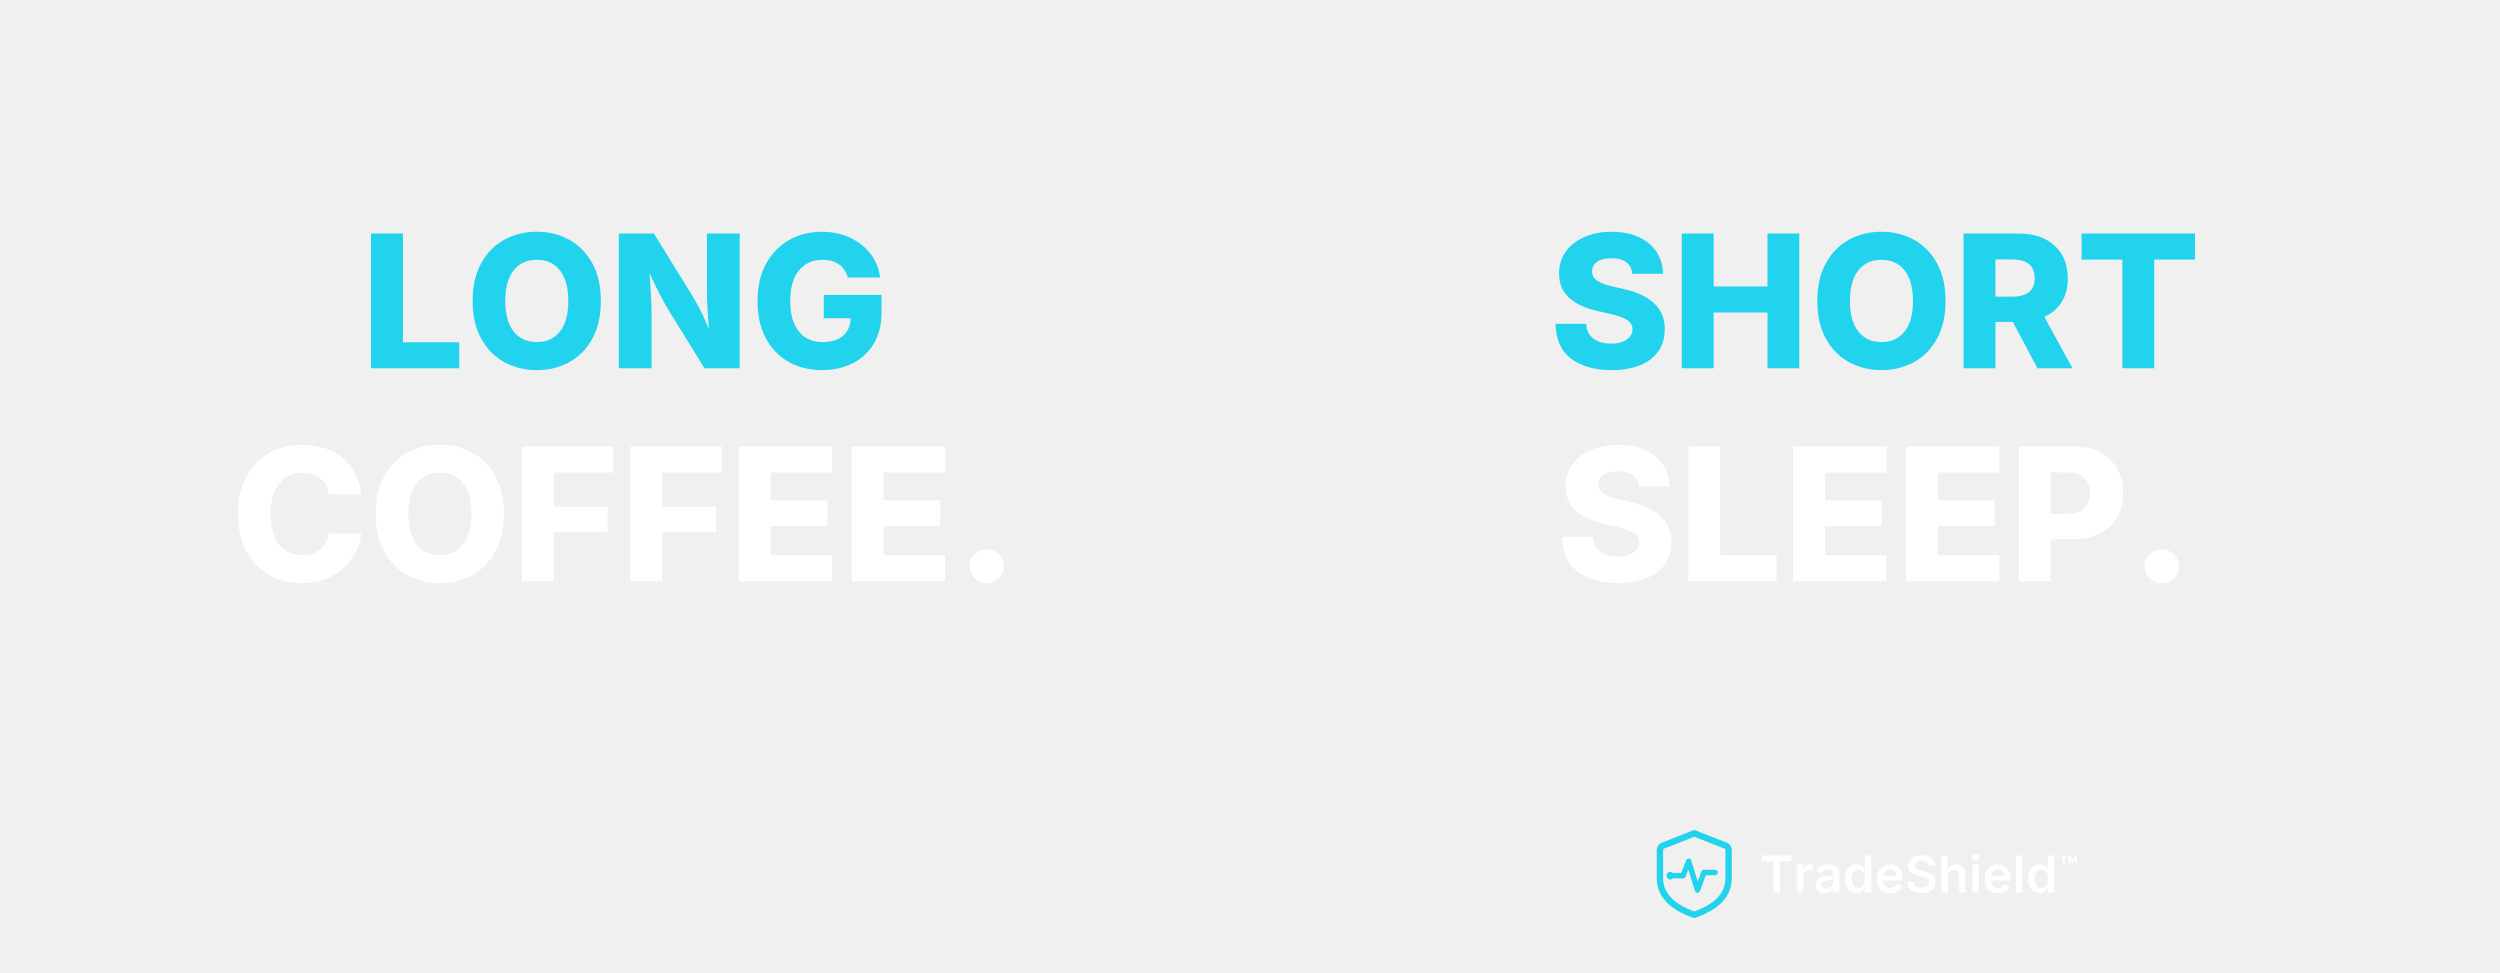
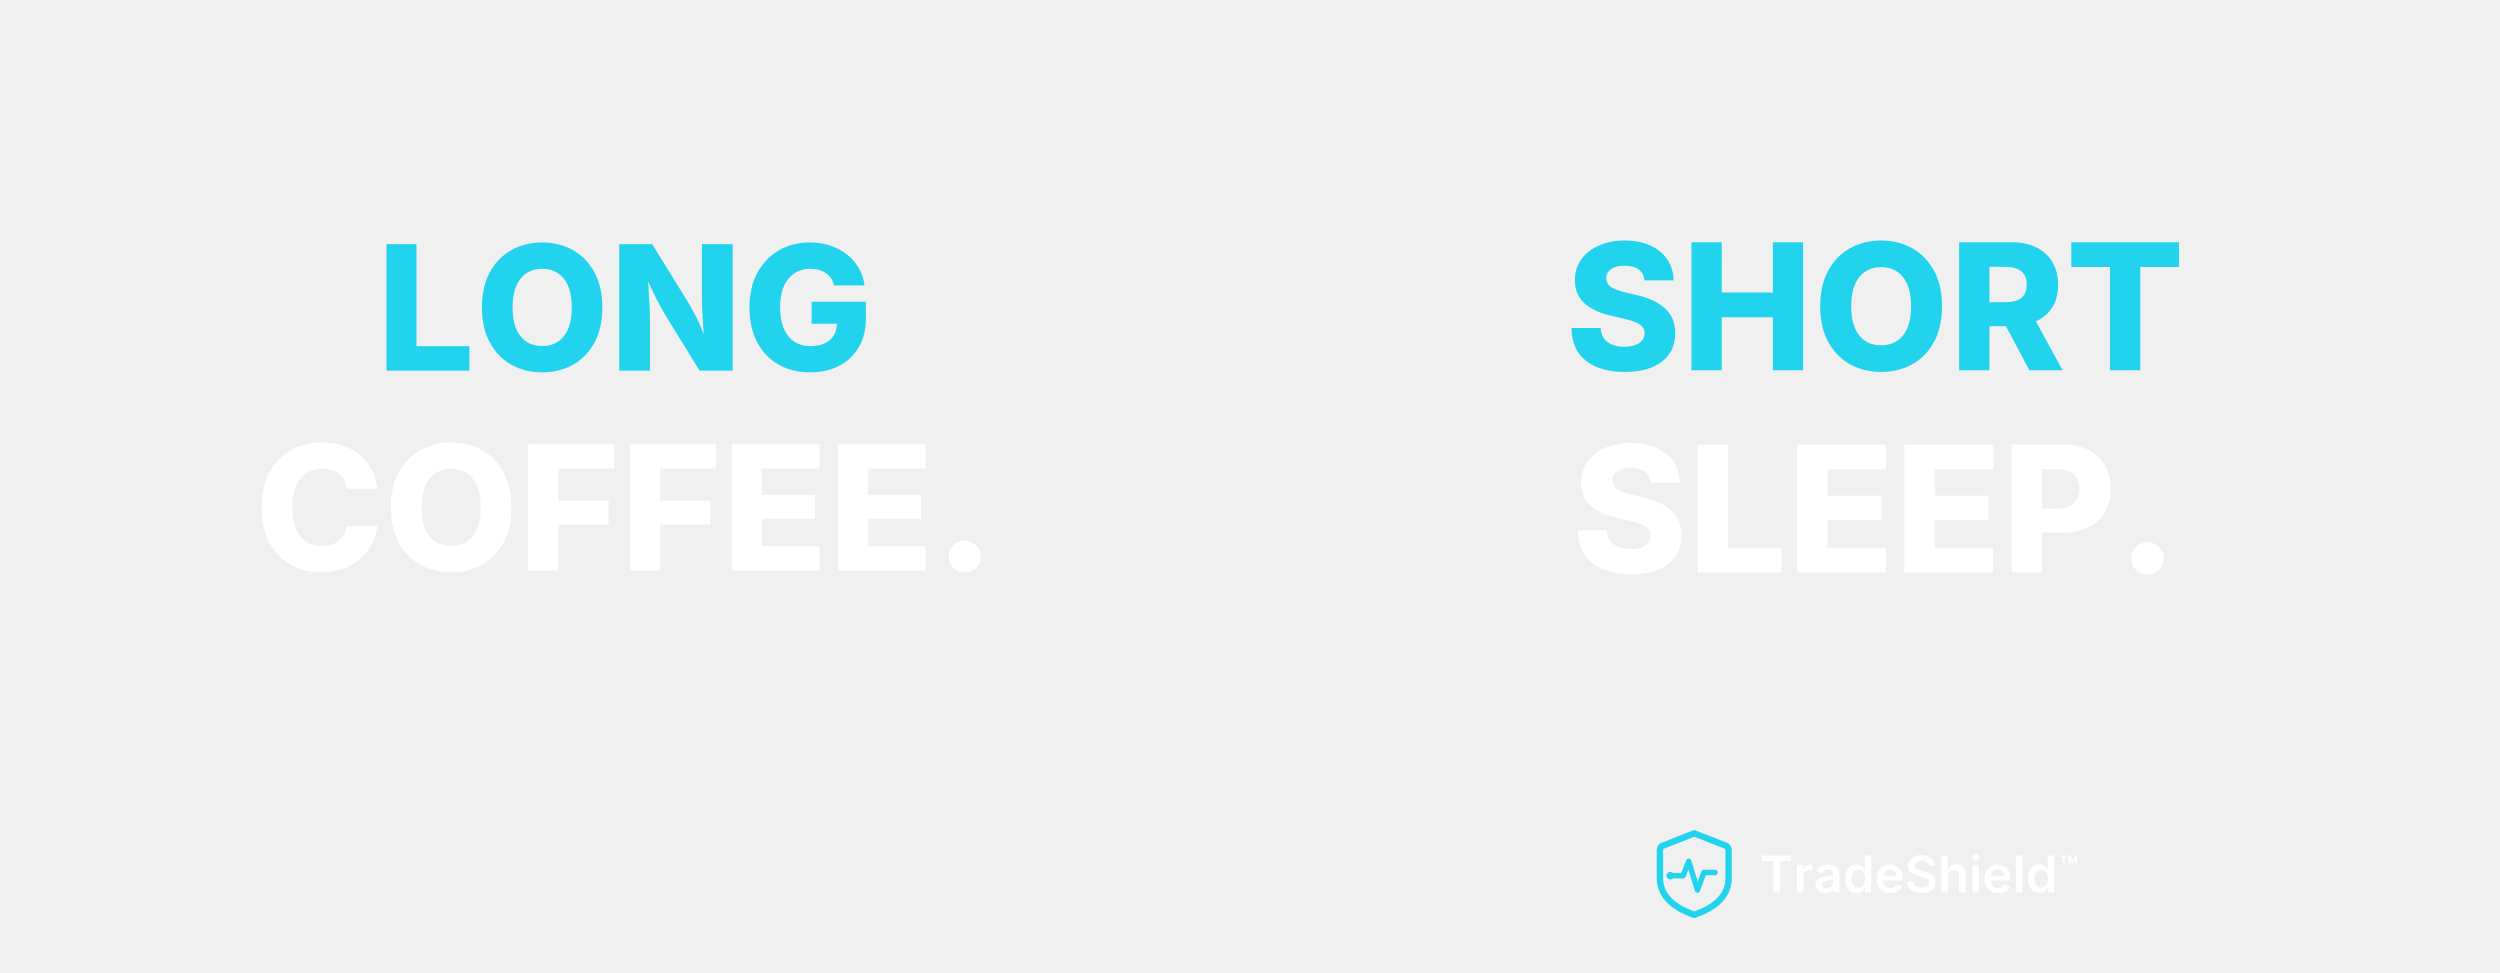
<svg xmlns="http://www.w3.org/2000/svg" width="9in" height="3.5in" viewBox="0 0 2700 1050">
-   <path fill="#22D3EE" d="M400.684 397.754V252.246H435.156V369.629H495.996V397.754Z M579.785 399.707Q560.156 399.707 544.482 391.016Q528.809 382.324 519.629 365.625Q510.449 348.926 510.449 325.098Q510.449 301.074 519.629 284.375Q528.809 267.676 544.482 258.984Q560.156 250.293 579.785 250.293Q599.219 250.293 614.893 258.984Q630.566 267.676 639.746 284.375Q648.926 301.074 648.926 325.098Q648.926 349.023 639.746 365.723Q630.566 382.422 614.893 391.064Q599.219 399.707 579.785 399.707ZM579.785 369.434Q595.605 369.434 604.688 358.057Q613.77 346.68 613.77 325.098Q613.77 303.418 604.688 291.992Q595.605 280.566 579.785 280.566Q563.867 280.566 554.785 291.992Q545.703 303.418 545.703 325.098Q545.703 346.68 554.785 358.057Q563.867 369.434 579.785 369.434Z M668.359 397.754V252.246H706.25L746.875 317.969Q751.758 326.074 756.348 334.863Q760.938 343.652 765.527 355.566Q764.746 344.629 764.111 333.203Q763.477 321.777 763.477 314.16V252.246H798.828V397.754H760.84L723.633 337.5Q719.336 330.469 715.869 324.121Q712.402 317.773 709.033 310.84Q705.664 303.906 701.562 295.215Q702.441 308.105 703.076 319.385Q703.711 330.664 703.711 337.5V397.754Z M887.988 399.707Q867.188 399.707 851.465 390.674Q835.742 381.641 826.953 364.941Q818.164 348.242 818.164 325.293Q818.164 301.465 827.441 284.717Q836.719 267.969 852.441 259.131Q868.164 250.293 887.598 250.293Q904.297 250.293 917.871 256.592Q931.445 262.891 940.088 274.072Q948.73 285.254 950.488 299.707H915.625Q913.184 290.625 906.104 285.596Q899.023 280.566 888.184 280.566Q872.266 280.566 862.842 292.139Q853.418 303.711 853.418 324.805Q853.418 346.094 862.598 357.764Q871.777 369.434 888.281 369.434Q902.734 369.434 910.596 362.5Q918.457 355.566 918.75 343.75H889.648V318.457H952.051V337.598Q952.051 357.031 943.799 370.947Q935.547 384.863 921.094 392.285Q906.641 399.707 887.988 399.707Z" />
-   <path fill="#FFFFFF" d="M325.879 629.707Q306.25 629.707 290.674 621.016Q275.098 612.324 266.064 595.674Q257.031 579.023 257.031 555.098Q257.031 531.074 266.162 514.375Q275.293 497.676 290.918 488.984Q306.543 480.293 325.879 480.293Q343.164 480.293 356.934 486.543Q370.703 492.793 379.395 504.707Q388.086 516.621 390.137 533.613H355.273Q353.613 522.969 346.045 516.768Q338.477 510.566 326.758 510.566Q310.742 510.566 301.514 522.236Q292.285 533.906 292.285 555.098Q292.285 576.973 301.562 588.203Q310.84 599.434 326.562 599.434Q338.281 599.434 345.898 593.232Q353.516 587.031 355.371 576.387H390.234Q389.258 586.152 384.619 595.625Q379.98 605.098 371.875 612.812Q363.77 620.527 352.246 625.117Q340.723 629.707 325.879 629.707Z M475.098 629.707Q455.469 629.707 439.795 621.016Q424.121 612.324 414.941 595.625Q405.762 578.926 405.762 555.098Q405.762 531.074 414.941 514.375Q424.121 497.676 439.795 488.984Q455.469 480.293 475.098 480.293Q494.531 480.293 510.205 488.984Q525.879 497.676 535.059 514.375Q544.238 531.074 544.238 555.098Q544.238 579.023 535.059 595.723Q525.879 612.422 510.205 621.064Q494.531 629.707 475.098 629.707ZM475.098 599.434Q490.918 599.434 500.0 588.057Q509.082 576.68 509.082 555.098Q509.082 533.418 500.0 521.992Q490.918 510.566 475.098 510.566Q459.18 510.566 450.098 521.992Q441.016 533.418 441.016 555.098Q441.016 576.68 450.098 588.057Q459.18 599.434 475.098 599.434Z M563.672 627.754V482.246H662.598V510.371H598.145V547.285H656.25V574.824H598.145V627.754Z M680.762 627.754V482.246H779.688V510.371H715.234V547.285H773.34V574.824H715.234V627.754Z M797.852 627.754V482.246H898.828V510.371H832.324V540.449H893.555V567.988H832.324V599.629H898.73V627.754Z M919.824 627.754V482.246H1020.801V510.371H954.297V540.449H1015.527V567.988H954.297V599.629H1020.703V627.754Z M1065.723 629.805Q1057.91 629.805 1052.588 624.58Q1047.266 619.355 1047.266 611.641Q1047.266 603.828 1052.588 598.604Q1057.91 593.379 1065.723 593.379Q1073.535 593.379 1078.857 598.604Q1084.18 603.828 1084.18 611.641Q1084.18 619.355 1078.857 624.58Q1073.535 629.805 1065.723 629.805Z" />
-   <path fill="#22D3EE" d="M1740.43 399.707Q1713.086 399.707 1696.729 387.305Q1680.371 374.902 1679.98 349.707H1713.086Q1713.672 360.352 1720.947 365.723Q1728.223 371.094 1740.039 371.094Q1750.781 371.094 1756.934 366.748Q1763.086 362.402 1763.086 355.469Q1763.086 349.219 1757.275 345.557Q1751.465 341.895 1739.551 339.16L1724.121 335.547Q1705.273 331.25 1694.531 321.484Q1683.789 311.719 1683.789 295.312Q1683.789 281.836 1691.064 271.729Q1698.34 261.621 1711.133 255.957Q1723.926 250.293 1740.43 250.293Q1757.324 250.293 1769.727 256.006Q1782.129 261.719 1788.965 271.924Q1795.801 282.129 1795.996 295.605H1762.891Q1762.207 287.695 1756.445 283.301Q1750.684 278.906 1740.332 278.906Q1729.98 278.906 1724.707 282.91Q1719.434 286.914 1719.434 292.969Q1719.434 299.707 1725.293 303.369Q1731.152 307.031 1740.918 309.18L1753.516 312.109Q1774.609 316.797 1786.279 327.441Q1797.949 338.086 1797.949 355.566Q1797.949 376.27 1782.715 387.988Q1767.48 399.707 1740.43 399.707Z M1816.309 397.754V252.246H1850.781V309.375H1908.887V252.246H1943.262V397.754H1908.887V337.5H1850.781V397.754Z M2032.031 399.707Q2012.402 399.707 1996.729 391.016Q1981.055 382.324 1971.875 365.625Q1962.695 348.926 1962.695 325.098Q1962.695 301.074 1971.875 284.375Q1981.055 267.676 1996.729 258.984Q2012.402 250.293 2032.031 250.293Q2051.465 250.293 2067.139 258.984Q2082.812 267.676 2091.992 284.375Q2101.172 301.074 2101.172 325.098Q2101.172 349.023 2091.992 365.723Q2082.812 382.422 2067.139 391.064Q2051.465 399.707 2032.031 399.707ZM2032.031 369.434Q2047.852 369.434 2056.934 358.057Q2066.016 346.68 2066.016 325.098Q2066.016 303.418 2056.934 291.992Q2047.852 280.566 2032.031 280.566Q2016.113 280.566 2007.031 291.992Q1997.949 303.418 1997.949 325.098Q1997.949 346.68 2007.031 358.057Q2016.113 369.434 2032.031 369.434Z M2120.605 397.754V252.246H2180.176Q2204.785 252.246 2218.994 265.283Q2233.203 278.32 2233.203 300.586Q2233.203 315.625 2226.611 326.172Q2220.02 336.719 2207.91 342.188L2238.281 397.754H2200.488L2173.828 347.656H2155.078V397.754ZM2155.078 320.41H2172.949Q2197.461 320.41 2197.461 300.586Q2197.461 280.176 2172.852 280.176H2155.078Z M2248.145 280.371V252.246H2370.605V280.371H2326.562V397.754H2292.188V280.371Z" />
-   <path fill="#FFFFFF" d="M1747.51 629.707Q1720.166 629.707 1703.809 617.305Q1687.451 604.902 1687.061 579.707H1720.166Q1720.752 590.352 1728.027 595.723Q1735.303 601.094 1747.119 601.094Q1757.861 601.094 1764.014 596.748Q1770.166 592.402 1770.166 585.469Q1770.166 579.219 1764.355 575.557Q1758.545 571.895 1746.631 569.16L1731.201 565.547Q1712.354 561.25 1701.611 551.484Q1690.869 541.719 1690.869 525.312Q1690.869 511.836 1698.145 501.729Q1705.42 491.621 1718.213 485.957Q1731.006 480.293 1747.51 480.293Q1764.404 480.293 1776.807 486.006Q1789.209 491.719 1796.045 501.924Q1802.881 512.129 1803.076 525.605H1769.971Q1769.287 517.695 1763.525 513.301Q1757.764 508.906 1747.412 508.906Q1737.061 508.906 1731.787 512.91Q1726.514 516.914 1726.514 522.969Q1726.514 529.707 1732.373 533.369Q1738.232 537.031 1747.998 539.18L1760.596 542.109Q1781.689 546.797 1793.359 557.441Q1805.029 568.086 1805.029 585.566Q1805.029 606.27 1789.795 617.988Q1774.561 629.707 1747.51 629.707Z M1823.389 627.754V482.246H1857.861V599.629H1918.701V627.754Z M1936.475 627.754V482.246H2037.451V510.371H1970.947V540.449H2032.178V567.988H1970.947V599.629H2037.354V627.754Z M2058.447 627.754V482.246H2159.424V510.371H2092.92V540.449H2154.15V567.988H2092.92V599.629H2159.326V627.754Z M2180.42 627.754V482.246H2239.99Q2256.396 482.246 2268.311 488.594Q2280.225 494.941 2286.621 506.27Q2293.018 517.598 2293.018 532.539Q2293.018 547.578 2286.475 558.76Q2279.932 569.941 2267.822 576.143Q2255.713 582.344 2239.014 582.344H2214.893V627.754ZM2214.893 555.098H2232.764Q2244.873 555.098 2251.074 548.896Q2257.275 542.695 2257.275 532.539Q2257.275 522.285 2251.025 516.23Q2244.775 510.176 2232.666 510.176H2214.893Z M2334.717 629.805Q2326.904 629.805 2321.582 624.58Q2316.26 619.355 2316.26 611.641Q2316.26 603.828 2321.582 598.604Q2326.904 593.379 2334.717 593.379Q2342.529 593.379 2347.852 598.604Q2353.174 603.828 2353.174 611.641Q2353.174 619.355 2347.852 624.58Q2342.529 629.805 2334.717 629.805Z" />
+   <path fill="#22D3EE" d="M417.412 400.33V263.696H449.782V373.92H506.912V400.33Z M585.591 402.164Q567.16 402.164 552.442 394.003Q537.724 385.841 529.104 370.16Q520.484 354.48 520.484 332.105Q520.484 309.546 529.104 293.865Q537.724 278.184 552.442 270.023Q567.16 261.862 585.591 261.862Q603.84 261.862 618.558 270.023Q633.276 278.184 641.896 293.865Q650.516 309.546 650.516 332.105Q650.516 354.571 641.896 370.252Q633.276 385.933 618.558 394.049Q603.84 402.164 585.591 402.164ZM585.591 373.737Q600.447 373.737 608.975 363.054Q617.503 352.37 617.503 332.105Q617.503 311.747 608.975 301.018Q600.447 290.289 585.591 290.289Q570.644 290.289 562.116 301.018Q553.588 311.747 553.588 332.105Q553.588 352.37 562.116 363.054Q570.644 373.737 585.591 373.737Z M668.764 400.33V263.696H704.344L742.492 325.41Q747.077 333.022 751.387 341.275Q755.697 349.528 760.007 360.715Q759.273 350.445 758.677 339.716Q758.081 328.987 758.081 321.834V263.696H791.277V400.33H755.605L720.667 343.751Q716.632 337.148 713.377 331.188Q710.122 325.227 706.958 318.716Q703.794 312.205 699.943 304.044Q700.768 316.149 701.364 326.74Q701.96 337.331 701.96 343.751V400.33Z M875.0 402.164Q855.468 402.164 840.704 393.682Q825.94 385.199 817.687 369.519Q809.434 353.838 809.434 332.288Q809.434 309.913 818.145 294.186Q826.857 278.459 841.621 270.16Q856.385 261.862 874.633 261.862Q890.314 261.862 903.061 267.776Q915.807 273.691 923.923 284.191Q932.038 294.691 933.689 308.262H900.951Q898.659 299.734 892.011 295.011Q885.362 290.289 875.183 290.289Q860.236 290.289 851.387 301.155Q842.538 312.022 842.538 331.829Q842.538 351.82 851.158 362.779Q859.778 373.737 875.275 373.737Q888.847 373.737 896.229 367.226Q903.611 360.715 903.886 349.619H876.559V325.869H935.156V343.842Q935.156 362.091 927.407 375.158Q919.658 388.226 906.087 395.195Q892.515 402.164 875.0 402.164Z" />
+   <path fill="#FFFFFF" d="M347.169 618.138Q328.737 618.138 314.11 609.977Q299.484 601.816 291.002 586.181Q282.519 570.546 282.519 548.079Q282.519 525.52 291.094 509.84Q299.668 494.159 314.34 485.997Q329.012 477.836 347.169 477.836Q363.4 477.836 376.33 483.705Q389.26 489.574 397.421 500.761Q405.582 511.949 407.508 527.905H374.771Q373.212 517.909 366.105 512.086Q358.998 506.263 347.994 506.263Q332.955 506.263 324.289 517.221Q315.624 528.18 315.624 548.079Q315.624 568.62 324.335 579.166Q333.047 589.711 347.811 589.711Q358.815 589.711 365.967 583.888Q373.12 578.065 374.862 568.07H407.6Q406.683 577.24 402.327 586.135Q397.971 595.03 390.36 602.274Q382.749 609.519 371.928 613.829Q361.107 618.138 347.169 618.138Z M487.288 618.138Q468.856 618.138 454.138 609.977Q439.42 601.816 430.8 586.135Q422.18 570.454 422.18 548.079Q422.18 525.52 430.8 509.84Q439.42 494.159 454.138 485.997Q468.856 477.836 487.288 477.836Q505.536 477.836 520.254 485.997Q534.972 494.159 543.592 509.84Q552.212 525.52 552.212 548.079Q552.212 570.546 543.592 586.227Q534.972 601.907 520.254 610.023Q505.536 618.138 487.288 618.138ZM487.288 589.711Q502.144 589.711 510.672 579.028Q519.2 568.345 519.2 548.079Q519.2 527.721 510.672 516.992Q502.144 506.263 487.288 506.263Q472.341 506.263 463.812 516.992Q455.284 527.721 455.284 548.079Q455.284 568.345 463.812 579.028Q472.341 589.711 487.288 589.711Z M570.461 616.304V479.67H663.354V506.08H602.831V540.743H657.393V566.602H602.831V616.304Z M680.41 616.304V479.67H773.304V506.08H712.781V540.743H767.343V566.602H712.781V616.304Z M790.36 616.304V479.67H885.179V506.08H822.73V534.324H880.227V560.183H822.73V589.895H885.087V616.304Z M904.895 616.304V479.67H999.713V506.08H937.265V534.324H994.762V560.183H937.265V589.895H999.622V616.304Z M1041.896 618.23Q1034.56 618.23 1029.562 613.324Q1024.564 608.418 1024.564 601.174Q1024.564 593.838 1029.562 588.932Q1034.56 584.026 1041.896 584.026Q1049.232 584.026 1054.23 588.932Q1059.227 593.838 1059.227 601.174Q1059.227 608.418 1054.23 613.324Q1049.232 618.23 1041.896 618.23Z" />
+   <path fill="#22D3EE" d="M1754.658 401.722Q1728.682 401.722 1713.142 389.939Q1697.603 378.157 1697.231 354.222H1728.682Q1729.238 364.334 1736.15 369.437Q1743.062 374.539 1754.287 374.539Q1764.492 374.539 1770.337 370.411Q1776.182 366.282 1776.182 359.695Q1776.182 353.758 1770.662 350.279Q1765.142 346.8 1753.823 344.202L1739.165 340.77Q1721.26 336.688 1711.055 327.41Q1700.85 318.133 1700.85 302.547Q1700.85 289.744 1707.761 280.142Q1714.673 270.54 1726.826 265.159Q1738.979 259.778 1754.658 259.778Q1770.708 259.778 1782.49 265.206Q1794.272 270.633 1800.767 280.328Q1807.261 290.022 1807.446 302.825H1775.996Q1775.347 295.311 1769.873 291.136Q1764.399 286.961 1754.565 286.961Q1744.731 286.961 1739.722 290.765Q1734.712 294.568 1734.712 300.32Q1734.712 306.722 1740.278 310.201Q1745.845 313.68 1755.122 315.721L1767.09 318.504Q1787.129 322.957 1798.215 333.069Q1809.302 343.182 1809.302 359.788Q1809.302 379.456 1794.829 390.589Q1780.356 401.722 1754.658 401.722Z M1826.743 399.866V261.634H1859.492V315.906H1914.692V261.634H1947.349V399.866H1914.692V342.625H1859.492V399.866Z M2031.68 401.722Q2013.032 401.722 1998.142 393.465Q1983.252 385.208 1974.531 369.344Q1965.811 353.479 1965.811 330.843Q1965.811 308.021 1974.531 292.156Q1983.252 276.292 1998.142 268.035Q2013.032 259.778 2031.68 259.778Q2050.142 259.778 2065.032 268.035Q2079.922 276.292 2088.643 292.156Q2097.363 308.021 2097.363 330.843Q2097.363 353.572 2088.643 369.437Q2079.922 385.301 2065.032 393.511Q2050.142 401.722 2031.68 401.722ZM2031.68 372.962Q2046.709 372.962 2055.337 362.154Q2063.965 351.346 2063.965 330.843Q2063.965 310.247 2055.337 299.393Q2046.709 288.538 2031.68 288.538Q2016.558 288.538 2007.93 299.393Q1999.302 310.247 1999.302 330.843Q1999.302 351.346 2007.93 362.154Q2016.558 372.962 2031.68 372.962Z M2115.825 399.866V261.634H2172.417Q2195.796 261.634 2209.294 274.019Q2222.793 286.404 2222.793 307.557Q2222.793 321.844 2216.531 331.863Q2210.269 341.883 2198.765 347.078L2227.617 399.866H2191.714L2166.387 352.273H2148.574V399.866ZM2148.574 326.39H2165.552Q2188.838 326.39 2188.838 307.557Q2188.838 288.167 2165.459 288.167H2148.574Z M2236.987 288.353V261.634H2353.325V288.353H2311.484V399.866H2278.828V288.353Z" />
+   <path fill="#FFFFFF" d="M1761.384 620.222Q1735.408 620.222 1719.868 608.439Q1704.329 596.657 1703.958 572.722H1735.408Q1735.964 582.834 1742.876 587.937Q1749.788 593.039 1761.013 593.039Q1771.218 593.039 1777.063 588.911Q1782.908 584.782 1782.908 578.195Q1782.908 572.258 1777.388 568.779Q1771.868 565.3 1760.549 562.702L1745.891 559.27Q1727.986 555.188 1717.781 545.91Q1707.576 536.633 1707.576 521.047Q1707.576 508.244 1714.487 498.642Q1721.399 489.04 1733.552 483.659Q1745.706 478.278 1761.384 478.278Q1777.434 478.278 1789.216 483.706Q1800.999 489.133 1807.493 498.828Q1813.987 508.522 1814.172 521.325H1782.722Q1782.073 513.811 1776.599 509.636Q1771.125 505.461 1761.292 505.461Q1751.458 505.461 1746.448 509.265Q1741.438 513.068 1741.438 518.82Q1741.438 525.222 1747.004 528.701Q1752.571 532.18 1761.848 534.221L1773.816 537.004Q1793.855 541.457 1804.941 551.569Q1816.028 561.682 1816.028 578.288Q1816.028 597.956 1801.555 609.089Q1787.083 620.222 1761.384 620.222Z M1833.469 618.366V480.134H1866.218V591.647H1924.016V618.366Z M1940.901 618.366V480.134H2036.829V506.853H1973.65V535.427H2031.819V561.589H1973.65V591.647H2036.736V618.366Z M2056.775 618.366V480.134H2152.703V506.853H2089.524V535.427H2147.693V561.589H2089.524V591.647H2152.61V618.366Z M2172.649 618.366V480.134H2229.241Q2244.827 480.134 2256.145 486.164Q2267.463 492.194 2273.54 502.956Q2279.617 513.718 2279.617 527.912Q2279.617 542.199 2273.401 552.822Q2267.185 563.444 2255.681 569.335Q2244.177 575.227 2228.313 575.227H2205.398V618.366ZM2205.398 549.343H2222.375Q2233.879 549.343 2239.771 543.452Q2245.662 537.561 2245.662 527.912Q2245.662 518.171 2239.724 512.419Q2233.787 506.667 2222.283 506.667H2205.398Z M2319.231 620.314Q2311.809 620.314 2306.753 615.351Q2301.697 610.388 2301.697 603.059Q2301.697 595.637 2306.753 590.673Q2311.809 585.71 2319.231 585.71Q2326.653 585.71 2331.709 590.673Q2336.765 595.637 2336.765 603.059Q2336.765 610.388 2331.709 615.351Q2326.653 620.314 2319.231 620.314Z" />
  <g transform="translate(1774.61,888.78) scale(1.7255)" fill="none" stroke="#22D3EE" stroke-linecap="round" stroke-linejoin="round">
    <path stroke-width="4" d="M32 6.5 L52.1 14.4 Q53.5 15.2 53.5 17.4 L53.5 34.5 Q53.5 50 32 57.5 Q10.5 50 10.5 34.5 L10.5 17.4 Q10.5 15.2 11.9 14.4 Z" />
    <circle cx="17" cy="33" r="2.4" fill="#22D3EE" stroke="none" />
    <path stroke-width="3.4" d="M19.5 33 H25 L28.5 24 L34 42 L38 31 H45" />
  </g>
  <path fill="#FFFFFF" d="M1902.802 930.035V923.993H1934.653V930.035H1922.326V964.007H1915.156V930.035Z M1940.588 964.007V933.983H1947.355V939.005H1947.678Q1948.483 936.4 1950.497 934.99Q1952.512 933.58 1955.09 933.58Q1956.432 933.58 1957.641 933.768V940.187Q1957.211 940.079 1956.244 939.958Q1955.278 939.837 1954.338 939.837Q1951.41 939.837 1949.49 941.65Q1947.57 943.463 1947.57 946.336V964.007Z M1970.8 964.625Q1967.953 964.625 1965.671 963.591Q1963.388 962.557 1962.072 960.543Q1960.756 958.529 1960.756 955.575Q1960.756 952.191 1962.408 950.324Q1964.059 948.458 1966.678 947.612Q1969.296 946.766 1972.197 946.471Q1976.118 946.041 1977.863 945.678Q1979.609 945.316 1979.609 943.758V943.624Q1979.609 941.422 1978.266 940.2Q1976.923 938.978 1974.372 938.978Q1971.74 938.978 1970.182 940.133Q1968.625 941.288 1968.088 942.765L1961.616 941.449Q1962.931 937.474 1966.382 935.541Q1969.833 933.607 1974.345 933.607Q1976.467 933.607 1978.629 934.104Q1980.79 934.601 1982.59 935.769Q1984.389 936.937 1985.49 938.938Q1986.591 940.938 1986.591 943.946V964.007H1979.904V959.872H1979.636Q1978.642 961.805 1976.467 963.215Q1974.291 964.625 1970.8 964.625ZM1972.599 959.442Q1975.822 959.442 1977.742 957.589Q1979.662 955.736 1979.662 953.238V949.693Q1979.179 950.069 1977.944 950.351Q1976.708 950.633 1975.325 950.835Q1973.942 951.036 1973.029 951.17Q1970.666 951.493 1969.095 952.459Q1967.524 953.426 1967.524 955.494Q1967.524 957.428 1968.947 958.435Q1970.37 959.442 1972.599 959.442Z M2005.068 964.544Q2001.523 964.544 1998.716 962.732Q1995.91 960.919 1994.299 957.455Q1992.687 953.99 1992.687 949.049Q1992.687 944.054 1994.326 940.603Q1995.964 937.152 1998.77 935.379Q2001.577 933.607 2005.041 933.607Q2007.726 933.607 2009.432 934.507Q2011.137 935.406 2012.131 936.655Q2013.124 937.904 2013.661 938.951H2013.957V923.993H2020.939V964.007H2014.091V959.254H2013.661Q2013.097 960.328 2012.077 961.563Q2011.056 962.799 2009.351 963.672Q2007.646 964.544 2005.068 964.544ZM2006.974 958.797Q2010.385 958.797 2012.238 956.098Q2014.091 953.399 2014.091 949.022Q2014.091 944.645 2012.252 941.999Q2010.412 939.354 2006.974 939.354Q2003.43 939.354 2001.63 942.093Q1999.831 944.833 1999.831 949.022Q1999.831 953.238 2001.644 956.018Q2003.456 958.797 2006.974 958.797Z M2041.591 964.625Q2037.053 964.625 2033.79 962.718Q2030.527 960.812 2028.768 957.347Q2027.009 953.883 2027.009 949.183Q2027.009 944.564 2028.741 941.059Q2030.473 937.555 2033.655 935.581Q2036.838 933.607 2041.135 933.607Q2044.787 933.607 2047.916 935.205Q2051.044 936.803 2052.951 940.146Q2054.858 943.49 2054.858 948.753V950.956H2033.964Q2034.098 954.957 2036.207 957.052Q2038.315 959.146 2041.672 959.146Q2043.981 959.146 2045.633 958.153Q2047.285 957.159 2047.983 955.252L2054.401 956.568Q2053.327 960.194 2049.957 962.409Q2046.586 964.625 2041.591 964.625ZM2033.991 946.202H2048.063Q2047.741 942.979 2046.009 941.032Q2044.277 939.085 2041.161 939.085Q2037.966 939.085 2036.099 941.14Q2034.233 943.194 2033.991 946.202Z M2075.214 964.625Q2068.232 964.625 2064.083 961.402Q2059.933 958.18 2059.692 952.245H2066.755Q2066.996 955.414 2069.387 956.958Q2071.777 958.502 2075.16 958.502Q2078.705 958.502 2080.948 956.904Q2083.19 955.306 2083.19 952.728Q2083.19 950.392 2081.203 949.197Q2079.216 948.001 2075.966 947.169L2071.428 945.987Q2066.406 944.698 2063.599 942.093Q2060.793 939.488 2060.793 935.245Q2060.793 931.7 2062.7 929.055Q2064.606 926.41 2067.91 924.933Q2071.213 923.456 2075.402 923.456Q2079.672 923.456 2082.881 924.933Q2086.091 926.41 2087.917 929.015Q2089.743 931.62 2089.824 934.95H2082.868Q2082.599 932.398 2080.572 930.975Q2078.544 929.552 2075.295 929.552Q2071.911 929.552 2069.977 931.042Q2068.044 932.533 2068.044 934.815Q2068.044 936.507 2069.078 937.568Q2070.112 938.629 2071.683 939.273Q2073.254 939.918 2074.865 940.321L2078.598 941.288Q2081.552 942.013 2084.251 943.369Q2086.95 944.725 2088.655 947.008Q2090.361 949.291 2090.361 952.782Q2090.361 956.3 2088.561 958.972Q2086.762 961.644 2083.378 963.135Q2079.994 964.625 2075.214 964.625Z M2103.6 946.417V964.007H2096.618V923.993H2103.493V939.542Q2106.232 933.607 2112.597 933.607Q2117.243 933.607 2120.063 936.561Q2122.883 939.515 2122.883 944.913V964.007H2115.873V945.987Q2115.873 942.979 2114.316 941.261Q2112.758 939.542 2110.019 939.542Q2107.226 939.542 2105.413 941.341Q2103.6 943.141 2103.6 946.417Z M2130.295 964.007V933.983H2137.277V964.007ZM2133.786 929.74Q2132.121 929.74 2130.926 928.625Q2129.731 927.511 2129.731 925.899Q2129.731 924.315 2130.926 923.2Q2132.121 922.086 2133.786 922.086Q2135.478 922.086 2136.673 923.2Q2137.868 924.315 2137.868 925.899Q2137.868 927.511 2136.673 928.625Q2135.478 929.74 2133.786 929.74Z M2157.956 964.625Q2153.417 964.625 2150.154 962.718Q2146.891 960.812 2145.132 957.347Q2143.373 953.883 2143.373 949.183Q2143.373 944.564 2145.106 941.059Q2146.838 937.555 2150.02 935.581Q2153.202 933.607 2157.499 933.607Q2161.152 933.607 2164.28 935.205Q2167.409 936.803 2169.316 940.146Q2171.222 943.49 2171.222 948.753V950.956H2150.329Q2150.463 954.957 2152.571 957.052Q2154.68 959.146 2158.036 959.146Q2160.346 959.146 2161.998 958.153Q2163.649 957.159 2164.347 955.252L2170.766 956.568Q2169.692 960.194 2166.321 962.409Q2162.951 964.625 2157.956 964.625ZM2150.356 946.202H2164.428Q2164.106 942.979 2162.374 941.032Q2160.641 939.085 2157.526 939.085Q2154.33 939.085 2152.464 941.14Q2150.597 943.194 2150.356 946.202Z M2184.194 923.993V964.007H2177.211V923.993Z M2202.67 964.544Q2199.125 964.544 2196.319 962.732Q2193.513 960.919 2191.901 957.455Q2190.29 953.99 2190.29 949.049Q2190.29 944.054 2191.928 940.603Q2193.566 937.152 2196.373 935.379Q2199.179 933.607 2202.643 933.607Q2205.329 933.607 2207.034 934.507Q2208.74 935.406 2209.733 936.655Q2210.727 937.904 2211.264 938.951H2211.559V923.993H2218.542V964.007H2211.694V959.254H2211.264Q2210.7 960.328 2209.68 961.563Q2208.659 962.799 2206.954 963.672Q2205.248 964.544 2202.67 964.544ZM2204.577 958.797Q2207.988 958.797 2209.841 956.098Q2211.694 953.399 2211.694 949.022Q2211.694 944.645 2209.854 941.999Q2208.014 939.354 2204.577 939.354Q2201.032 939.354 2199.233 942.093Q2197.433 944.833 2197.433 949.022Q2197.433 953.238 2199.246 956.018Q2201.059 958.797 2204.577 958.797Z" />
  <path fill="#FFFFFF" d="M2237.986 932.629 2235.795 927.36V932.629H2233.877V923.993H2236.182L2238.502 929.922L2240.838 923.993H2243.159V932.629H2241.225V927.376L2239.05 932.629ZM2227.803 932.629V925.62H2225.192V923.993H2232.363V925.62H2229.752V932.629Z" />
</svg>
